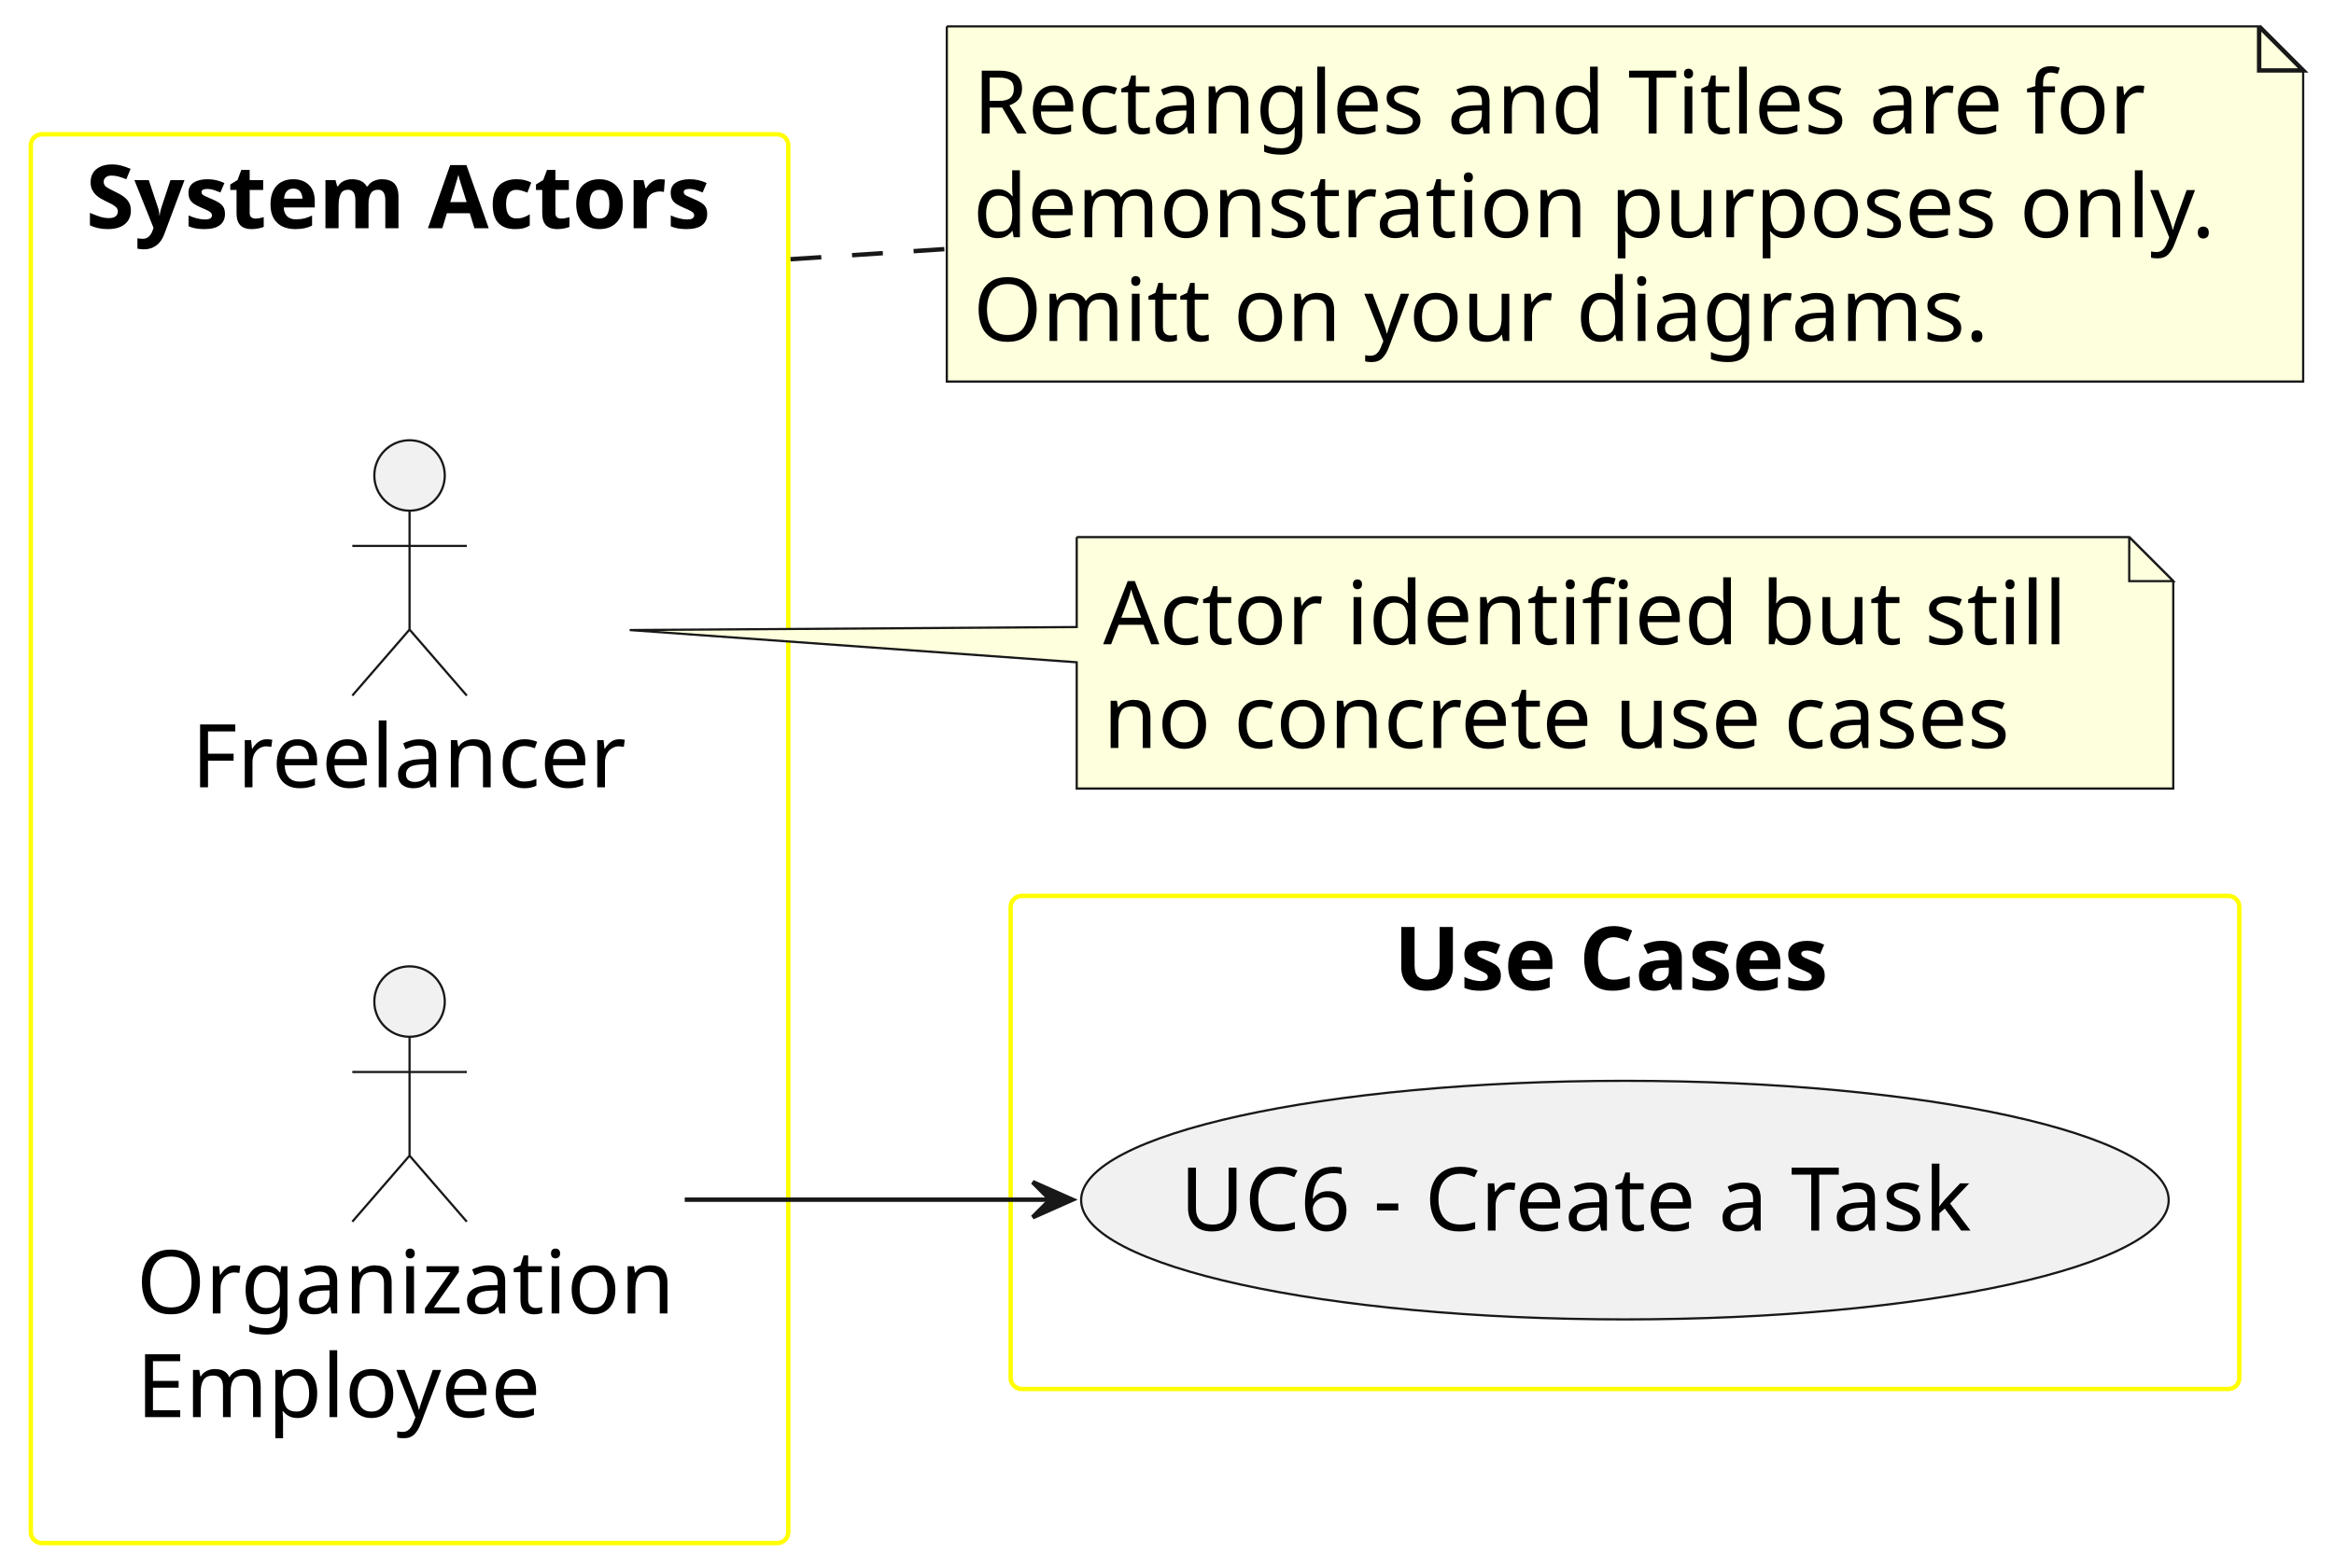
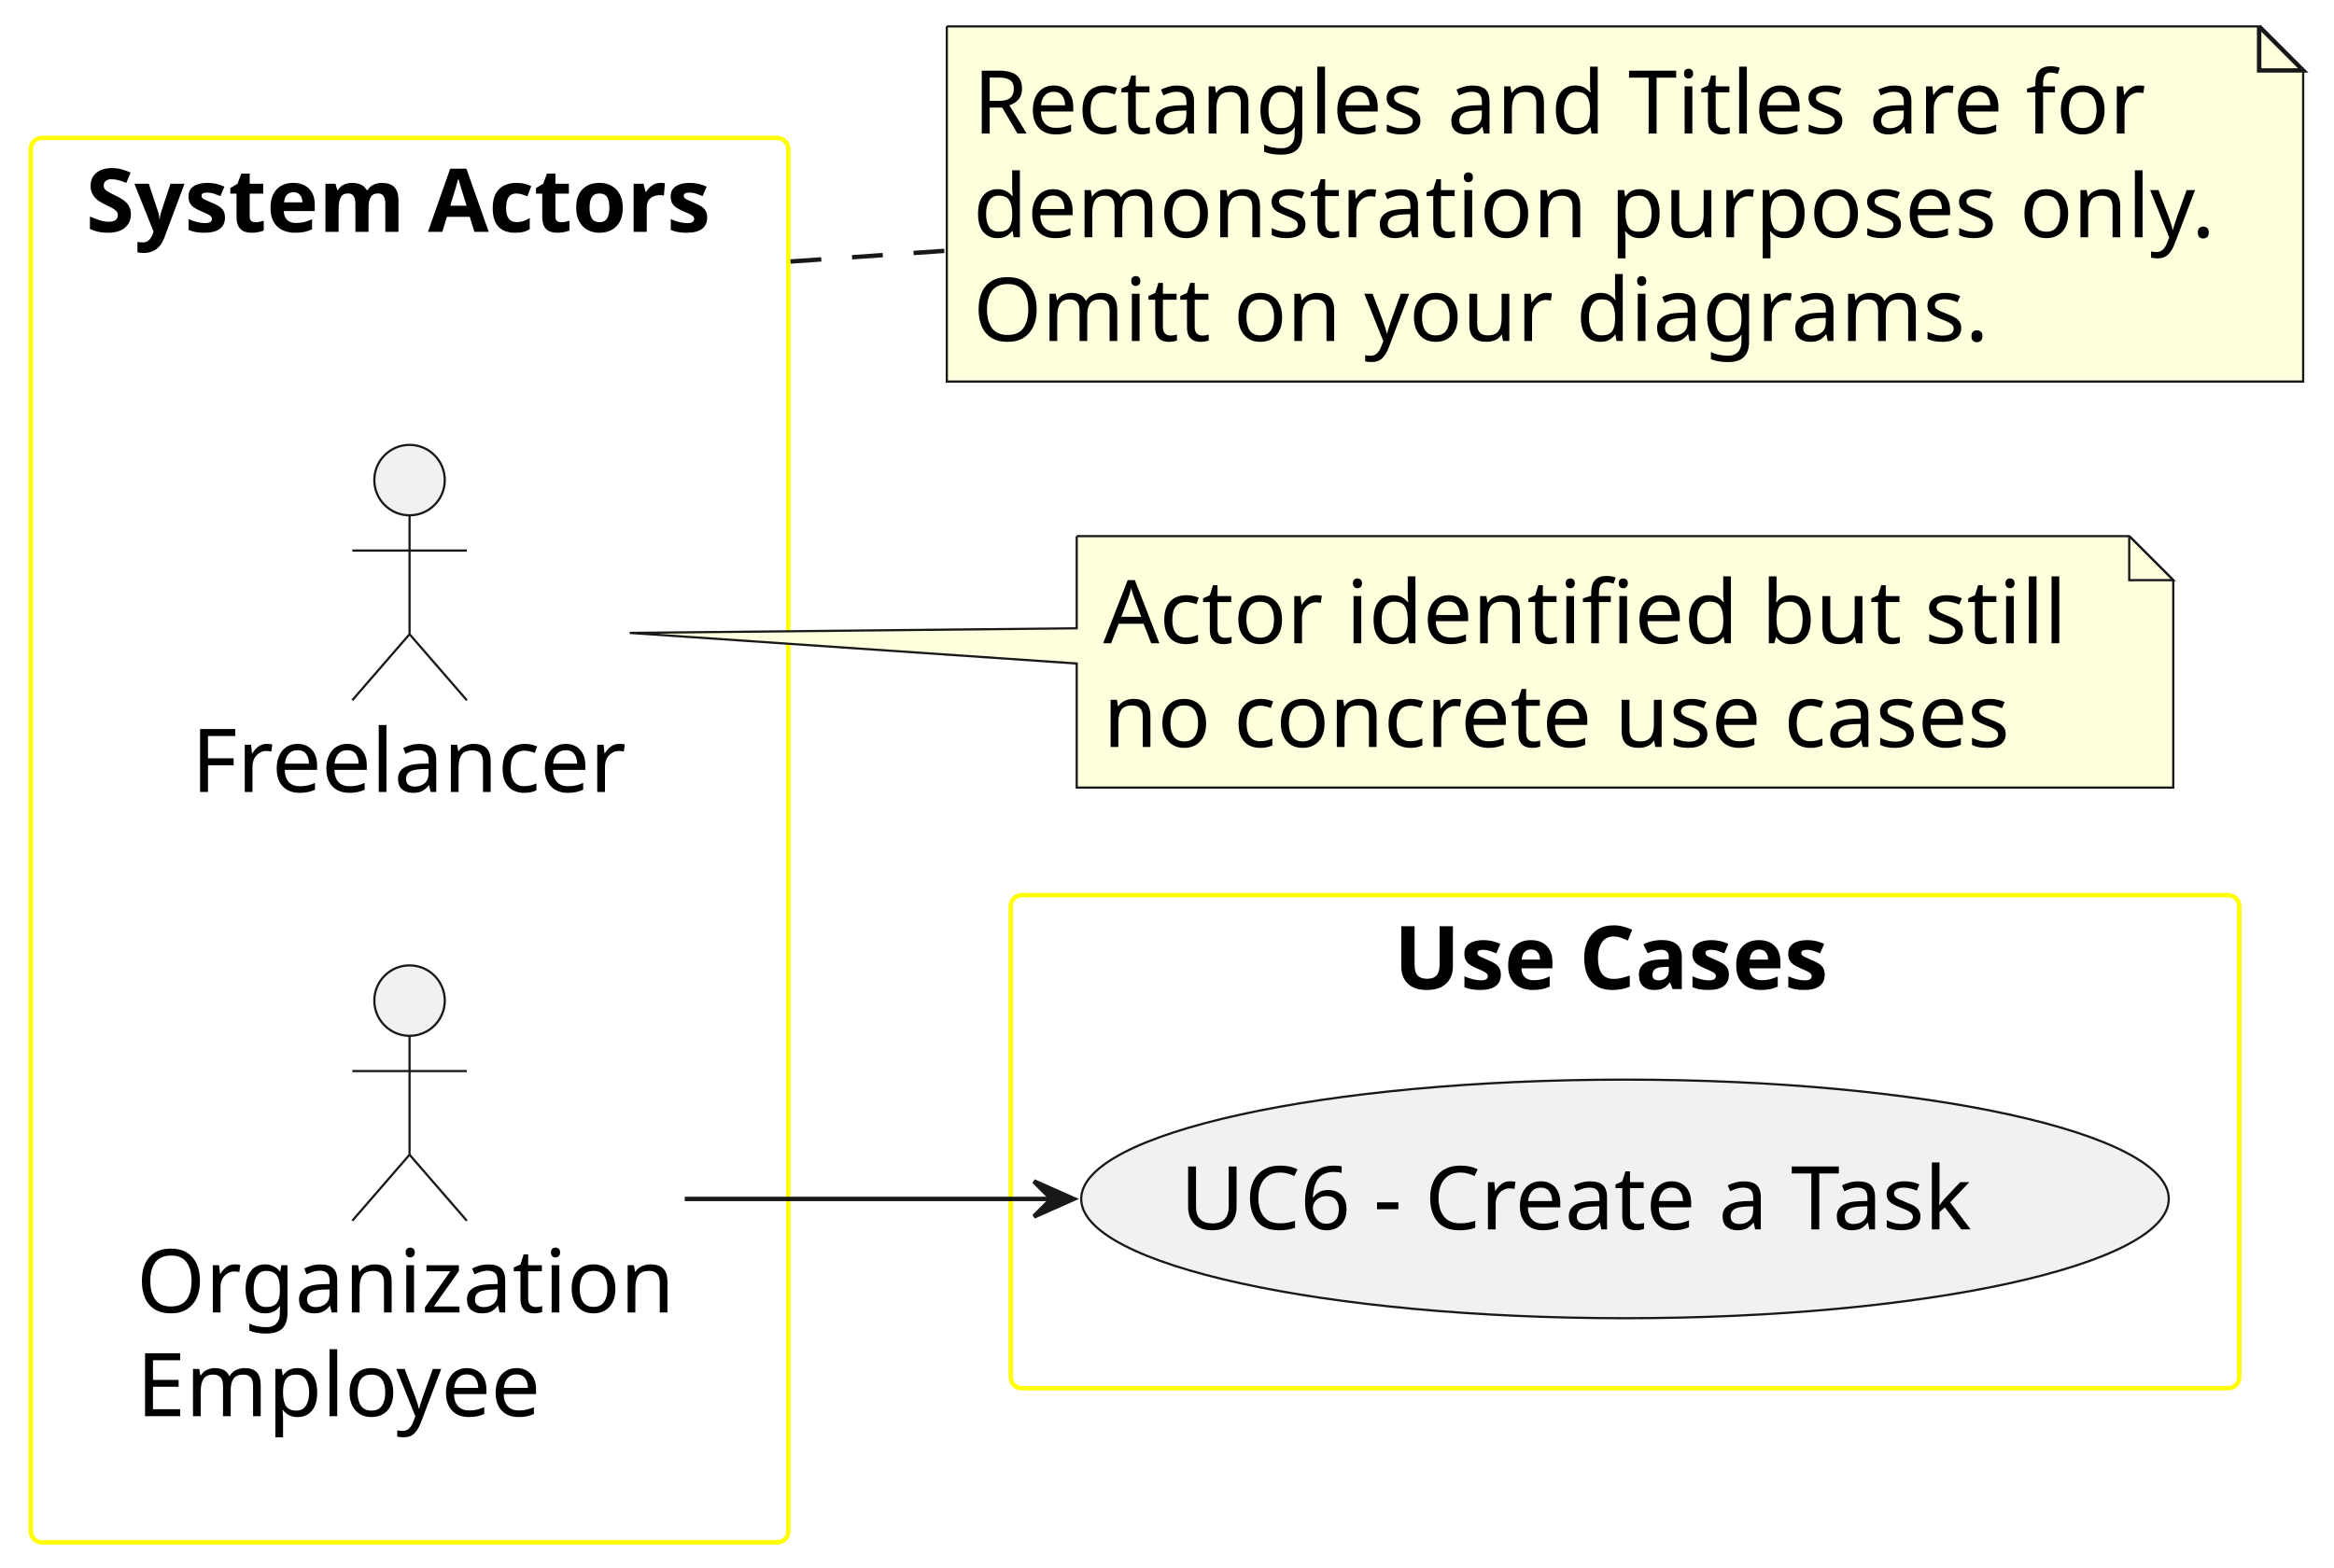
<svg xmlns="http://www.w3.org/2000/svg" contentStyleType="text/css" height="356px" preserveAspectRatio="none" style="width:530px;height:356px;background:#FFFFFF;" version="1.1" viewBox="0 0 530 356" width="530px" zoomAndPan="magnify">
  <defs />
  <g>
    <g id="cluster_actors">
-       <rect fill="none" height="320" rx="2.5" ry="2.5" style="stroke:#FFFF00;stroke-width:1.0;" width="172" x="7" y="30.5" />
-       <text fill="#000000" font-family="sans-serif" font-size="20" font-weight="bold" lengthAdjust="spacing" textLength="147" x="19.5" y="51.836">System Actors</text>
+       <rect fill="none" height="319" rx="2.5" ry="2.5" style="stroke:#FFFF00;stroke-width:1.0;" width="172" x="7" y="31.33" />
+       <text fill="#000000" font-family="sans-serif" font-size="20" font-weight="bold" lengthAdjust="spacing" textLength="147" x="19.5" y="52.666">System Actors</text>
    </g>
    <g id="cluster_usecases">
-       <rect fill="none" height="112" rx="2.5" ry="2.5" style="stroke:#FFFF00;stroke-width:1.0;" width="279" x="229.5" y="203.5" />
-       <text fill="#000000" font-family="sans-serif" font-size="20" font-weight="bold" lengthAdjust="spacing" textLength="105" x="316.5" y="224.836">Use Cases</text>
+       <rect fill="none" height="112" rx="2.5" ry="2.5" style="stroke:#FFFF00;stroke-width:1.0;" width="278.96" x="229.52" y="203.33" />
+       <text fill="#000000" font-family="sans-serif" font-size="20" font-weight="bold" lengthAdjust="spacing" textLength="105" x="316.5" y="224.666">Use Cases</text>
    </g>
    <g id="elem_Freelancer">
-       <ellipse cx="93" cy="108" fill="#F1F1F1" rx="8" ry="8" style="stroke:#181818;stroke-width:0.5;" />
-       <path d="M93,116 L93,143 M80,124 L106,124 M93,143 L80,158 M93,143 L106,158 " fill="none" style="stroke:#181818;stroke-width:0.5;" />
-       <text fill="#000000" font-family="sans-serif" font-size="20" lengthAdjust="spacing" textLength="99" x="43.5" y="178.836">Freelancer</text>
+       <ellipse cx="93" cy="109.05" fill="#F1F1F1" rx="8" ry="8" style="stroke:#181818;stroke-width:0.5;" />
+       <path d="M93,117.05 L93,144.05 M80,125.05 L106,125.05 M93,144.05 L80,159.05 M93,144.05 L106,159.05 " fill="none" style="stroke:#181818;stroke-width:0.5;" />
+       <text fill="#000000" font-family="sans-serif" font-size="20" lengthAdjust="spacing" textLength="99" x="43.5" y="179.886">Freelancer</text>
    </g>
    <g id="elem_Employee">
-       <ellipse cx="93" cy="227.5" fill="#F1F1F1" rx="8" ry="8" style="stroke:#181818;stroke-width:0.5;" />
-       <path d="M93,235.5 L93,262.5 M80,243.5 L106,243.5 M93,262.5 L80,277.5 M93,262.5 L106,277.5 " fill="none" style="stroke:#181818;stroke-width:0.5;" />
-       <text fill="#000000" font-family="sans-serif" font-size="20" lengthAdjust="spacing" textLength="124" x="31" y="298.336">Organization</text>
-       <text fill="#000000" font-family="sans-serif" font-size="20" lengthAdjust="spacing" textLength="93" x="31" y="321.891">Employee</text>
+       <ellipse cx="93" cy="227.28" fill="#F1F1F1" rx="8" ry="8" style="stroke:#181818;stroke-width:0.5;" />
+       <path d="M93,235.28 L93,262.28 M80,243.28 L106,243.28 M93,262.28 L80,277.28 M93,262.28 L106,277.28 " fill="none" style="stroke:#181818;stroke-width:0.5;" />
+       <text fill="#000000" font-family="sans-serif" font-size="20" lengthAdjust="spacing" textLength="124" x="31" y="298.116">Organization</text>
+       <text fill="#000000" font-family="sans-serif" font-size="20" lengthAdjust="spacing" textLength="93" x="31" y="321.671">Employee</text>
    </g>
    <g id="elem_UC6">
-       <ellipse cx="368.98" cy="272.596" fill="#F1F1F1" rx="123.48" ry="27.096" style="stroke:#181818;stroke-width:0.5;" />
-       <text fill="#000000" font-family="sans-serif" font-size="20" lengthAdjust="spacing" textLength="196" x="267.98" y="279.514">UC6 - Create a Task</text>
+       <ellipse cx="369" cy="272.326" fill="#F1F1F1" rx="123.48" ry="27.096" style="stroke:#181818;stroke-width:0.5;" />
+       <text fill="#000000" font-family="sans-serif" font-size="20" lengthAdjust="spacing" textLength="196" x="268" y="279.244">UC6 - Create a Task</text>
    </g>
    <g id="elem_GMN5">
-       <path d="M244.5,122 L244.5,142.43 L142.99,143.11 L244.5,150.43 L244.5,179.109 A0,0 0 0 0 244.5,179.109 L493.5,179.109 A0,0 0 0 0 493.5,179.109 L493.5,132 L483.5,122 L244.5,122 A0,0 0 0 0 244.5,122 " fill="#FEFFDD" style="stroke:#181818;stroke-width:0.5;" />
-       <path d="M483.5,122 L483.5,132 L493.5,132 L483.5,122 " fill="#FEFFDD" style="stroke:#181818;stroke-width:0.5;" />
-       <text fill="#000000" font-family="sans-serif" font-size="20" lengthAdjust="spacing" textLength="228" x="250.5" y="146.336">Actor identified but still</text>
-       <text fill="#000000" font-family="sans-serif" font-size="20" lengthAdjust="spacing" textLength="208" x="250.5" y="169.891">no concrete use cases</text>
+       <path d="M244.5,121.78 L244.5,142.71 L142.99,143.76 L244.5,150.71 L244.5,178.889 A0,0 0 0 0 244.5,178.889 L493.5,178.889 A0,0 0 0 0 493.5,178.889 L493.5,131.78 L483.5,121.78 L244.5,121.78 A0,0 0 0 0 244.5,121.78 " fill="#FEFFDD" style="stroke:#181818;stroke-width:0.5;" />
+       <path d="M483.5,121.78 L483.5,131.78 L493.5,131.78 L483.5,121.78 " fill="#FEFFDD" style="stroke:#181818;stroke-width:0.5;" />
+       <text fill="#000000" font-family="sans-serif" font-size="20" lengthAdjust="spacing" textLength="228" x="250.5" y="146.116">Actor identified but still</text>
+       <text fill="#000000" font-family="sans-serif" font-size="20" lengthAdjust="spacing" textLength="208" x="250.5" y="169.671">no concrete use cases</text>
    </g>
    <g id="elem_GMN11">
      <path d="M215,6 L215,86.664 L523,86.664 L523,16 L513,6 L215,6 " fill="#FEFFDD" style="stroke:#181818;stroke-width:0.5;" />
      <path d="M513,6 L513,16 L523,16 L513,6 " fill="#FEFFDD" style="stroke:#181818;stroke-width:1.0;" />
      <text fill="#000000" font-family="sans-serif" font-size="20" lengthAdjust="spacing" textLength="273" x="221" y="30.336">Rectangles and Titles are for</text>
      <text fill="#000000" font-family="sans-serif" font-size="20" lengthAdjust="spacing" textLength="287" x="221" y="53.891">demonstration purposes only.</text>
      <text fill="#000000" font-family="sans-serif" font-size="20" lengthAdjust="spacing" textLength="235" x="221" y="77.445">Omitt on your diagrams.</text>
    </g>
    <g id="link_Employee_UC6">
-       <path d="M155.49,272.5 C180.24,272.5 209.77,272.5 238.82,272.5 " fill="none" id="Employee-to-UC6" style="stroke:#181818;stroke-width:1.0;" />
-       <polygon fill="#181818" points="243.5,272.5,234.5,268.5,238.5,272.5,234.5,276.5,243.5,272.5" style="stroke:#181818;stroke-width:1.0;" />
+       <path d="M155.49,272.33 C180.31,272.33 209.94,272.33 239.08,272.33 " fill="none" id="Employee-to-UC6" style="stroke:#181818;stroke-width:1.0;" />
+       <polygon fill="#181818" points="243.78,272.33,234.78,268.33,238.78,272.33,234.78,276.33,243.78,272.33" style="stroke:#181818;stroke-width:1.0;" />
    </g>
    <g id="link_actors_GMN11">
-       <path d="M179.514,58.884 C179.966,58.854 180.42,58.824 180.874,58.795 C184.508,58.556 188.197,58.313 191.928,58.068 C199.389,57.578 207.02,57.076 214.72,56.57 " fill="none" id="actors-GMN11" style="stroke:#181818;stroke-width:1.0;stroke-dasharray:7.0,7.0;" />
+       <path d="M179.514,59.4 C179.966,59.369 180.42,59.337 180.874,59.306 C184.508,59.054 188.197,58.798 191.928,58.54 C199.389,58.023 207.02,57.494 214.72,56.96 " fill="none" id="actors-GMN11" style="stroke:#181818;stroke-width:1.0;stroke-dasharray:7.0,7.0;" />
    </g>
  </g>
</svg>
